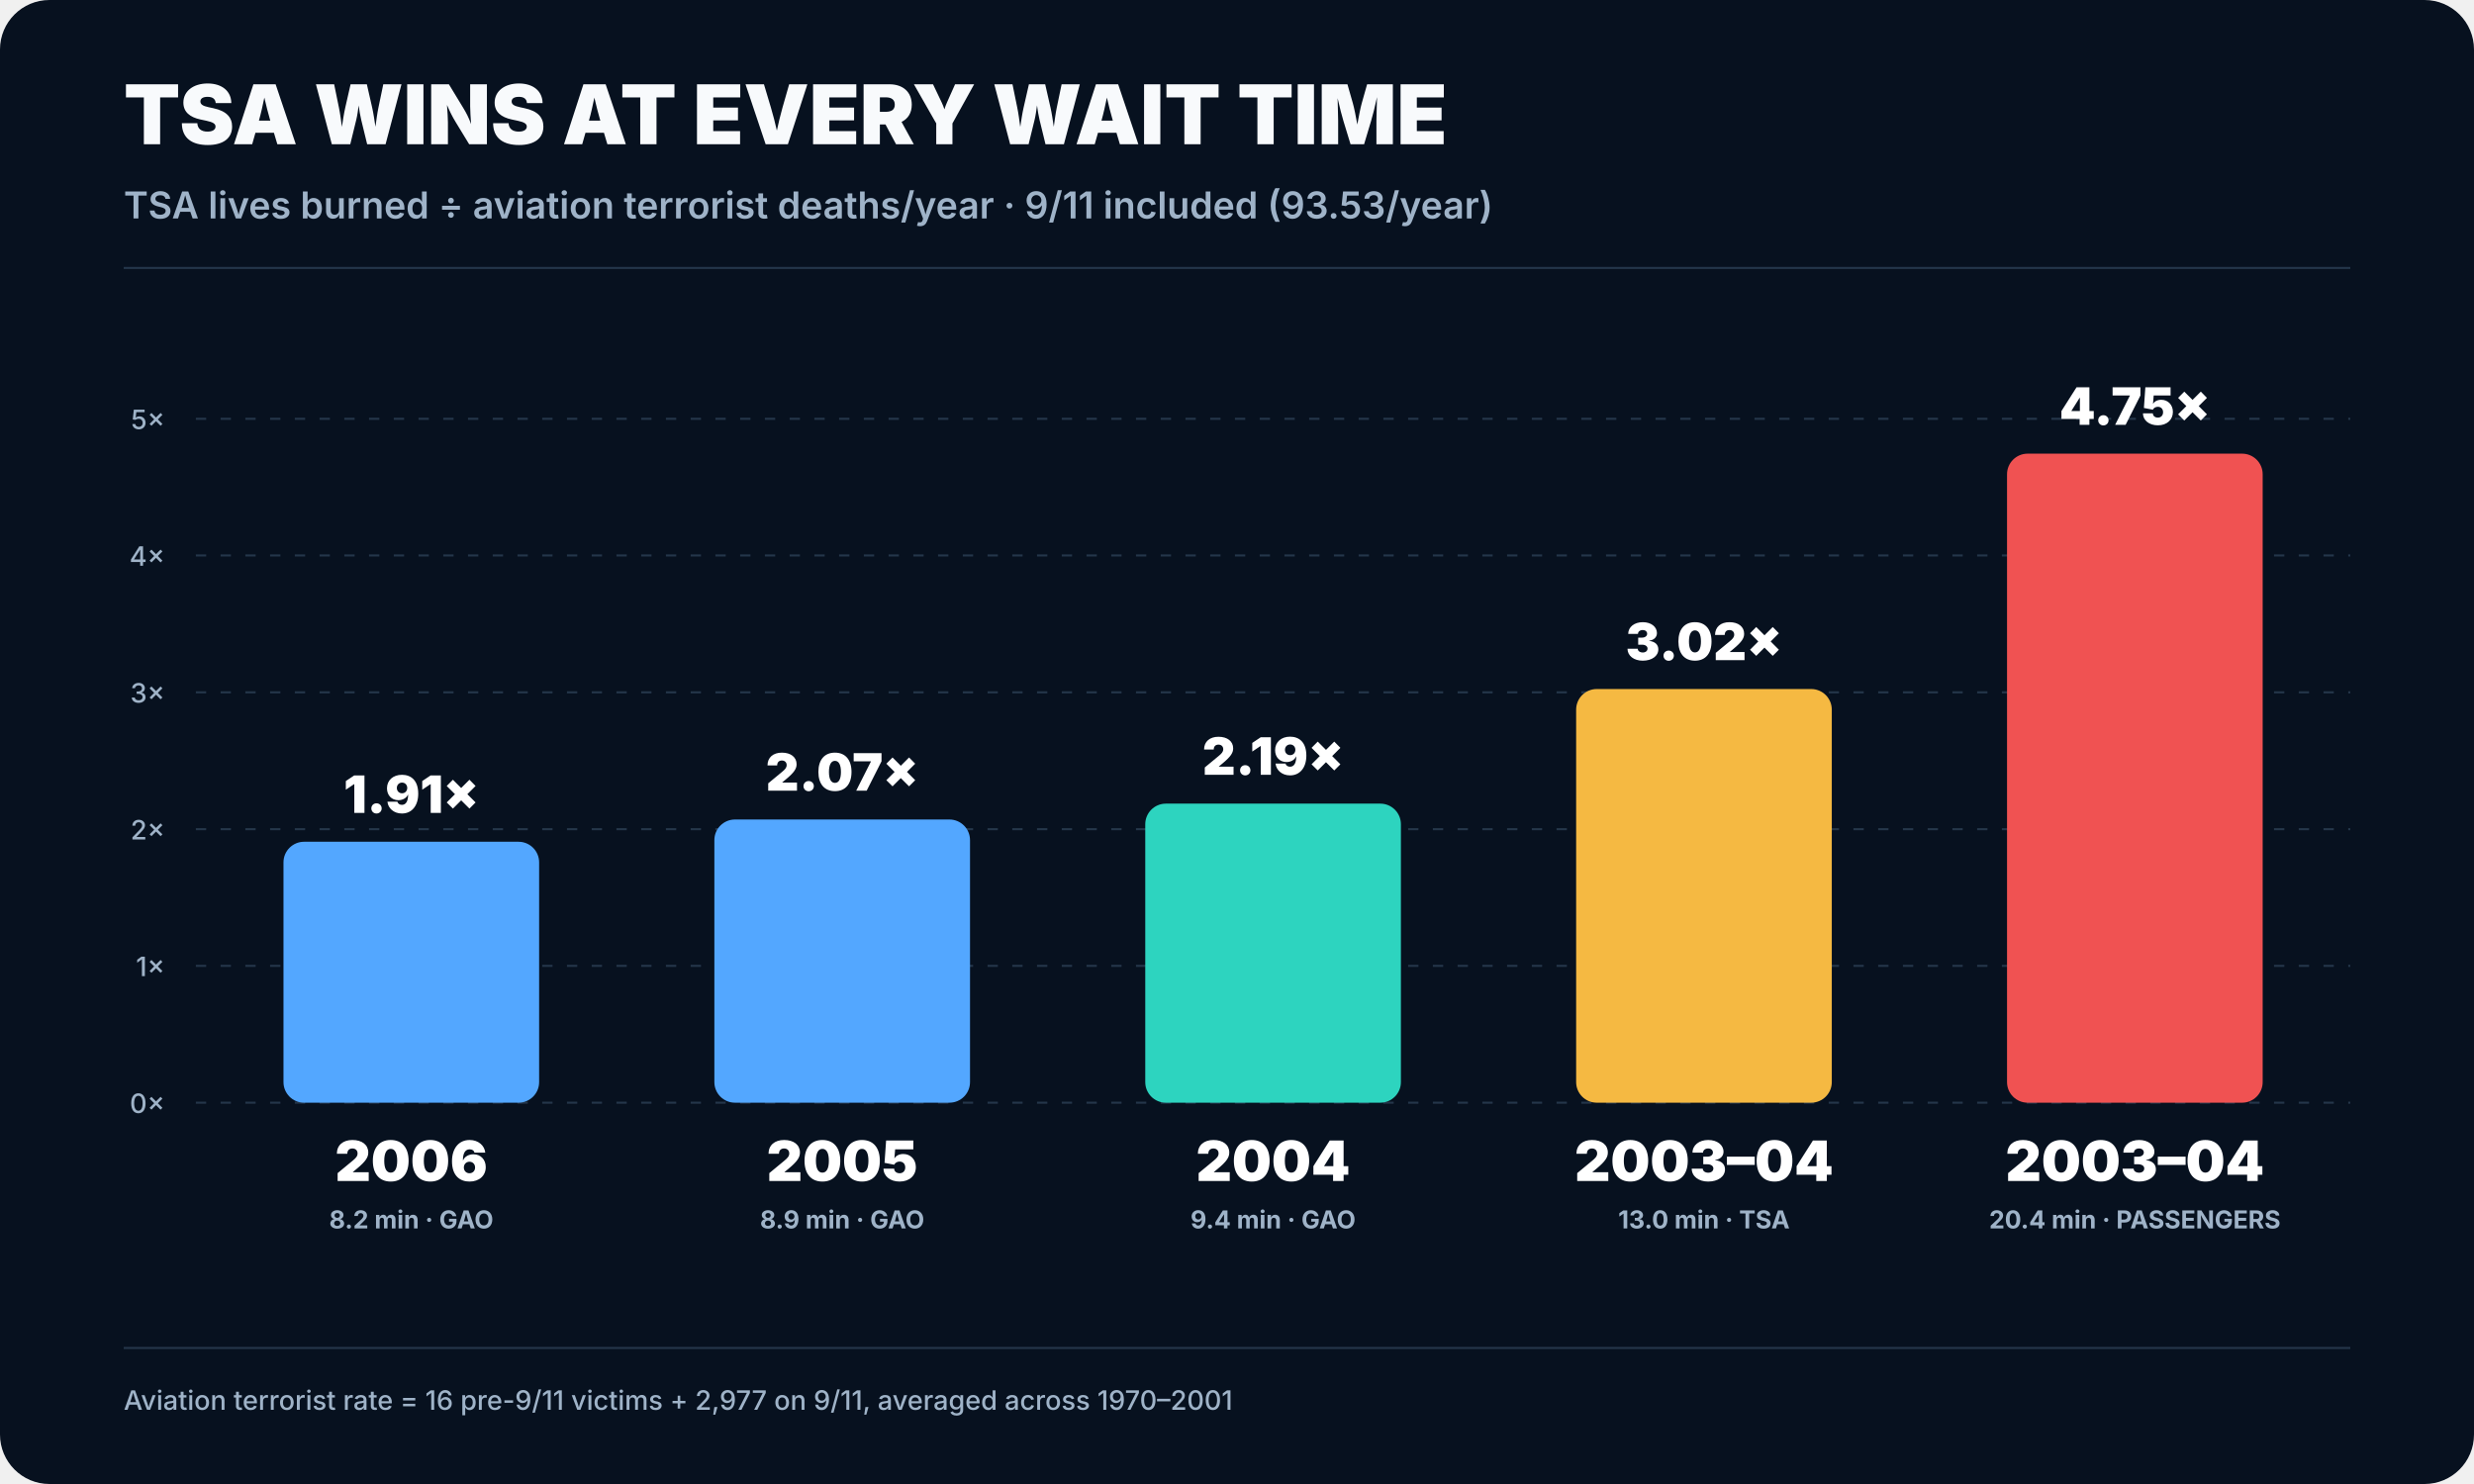
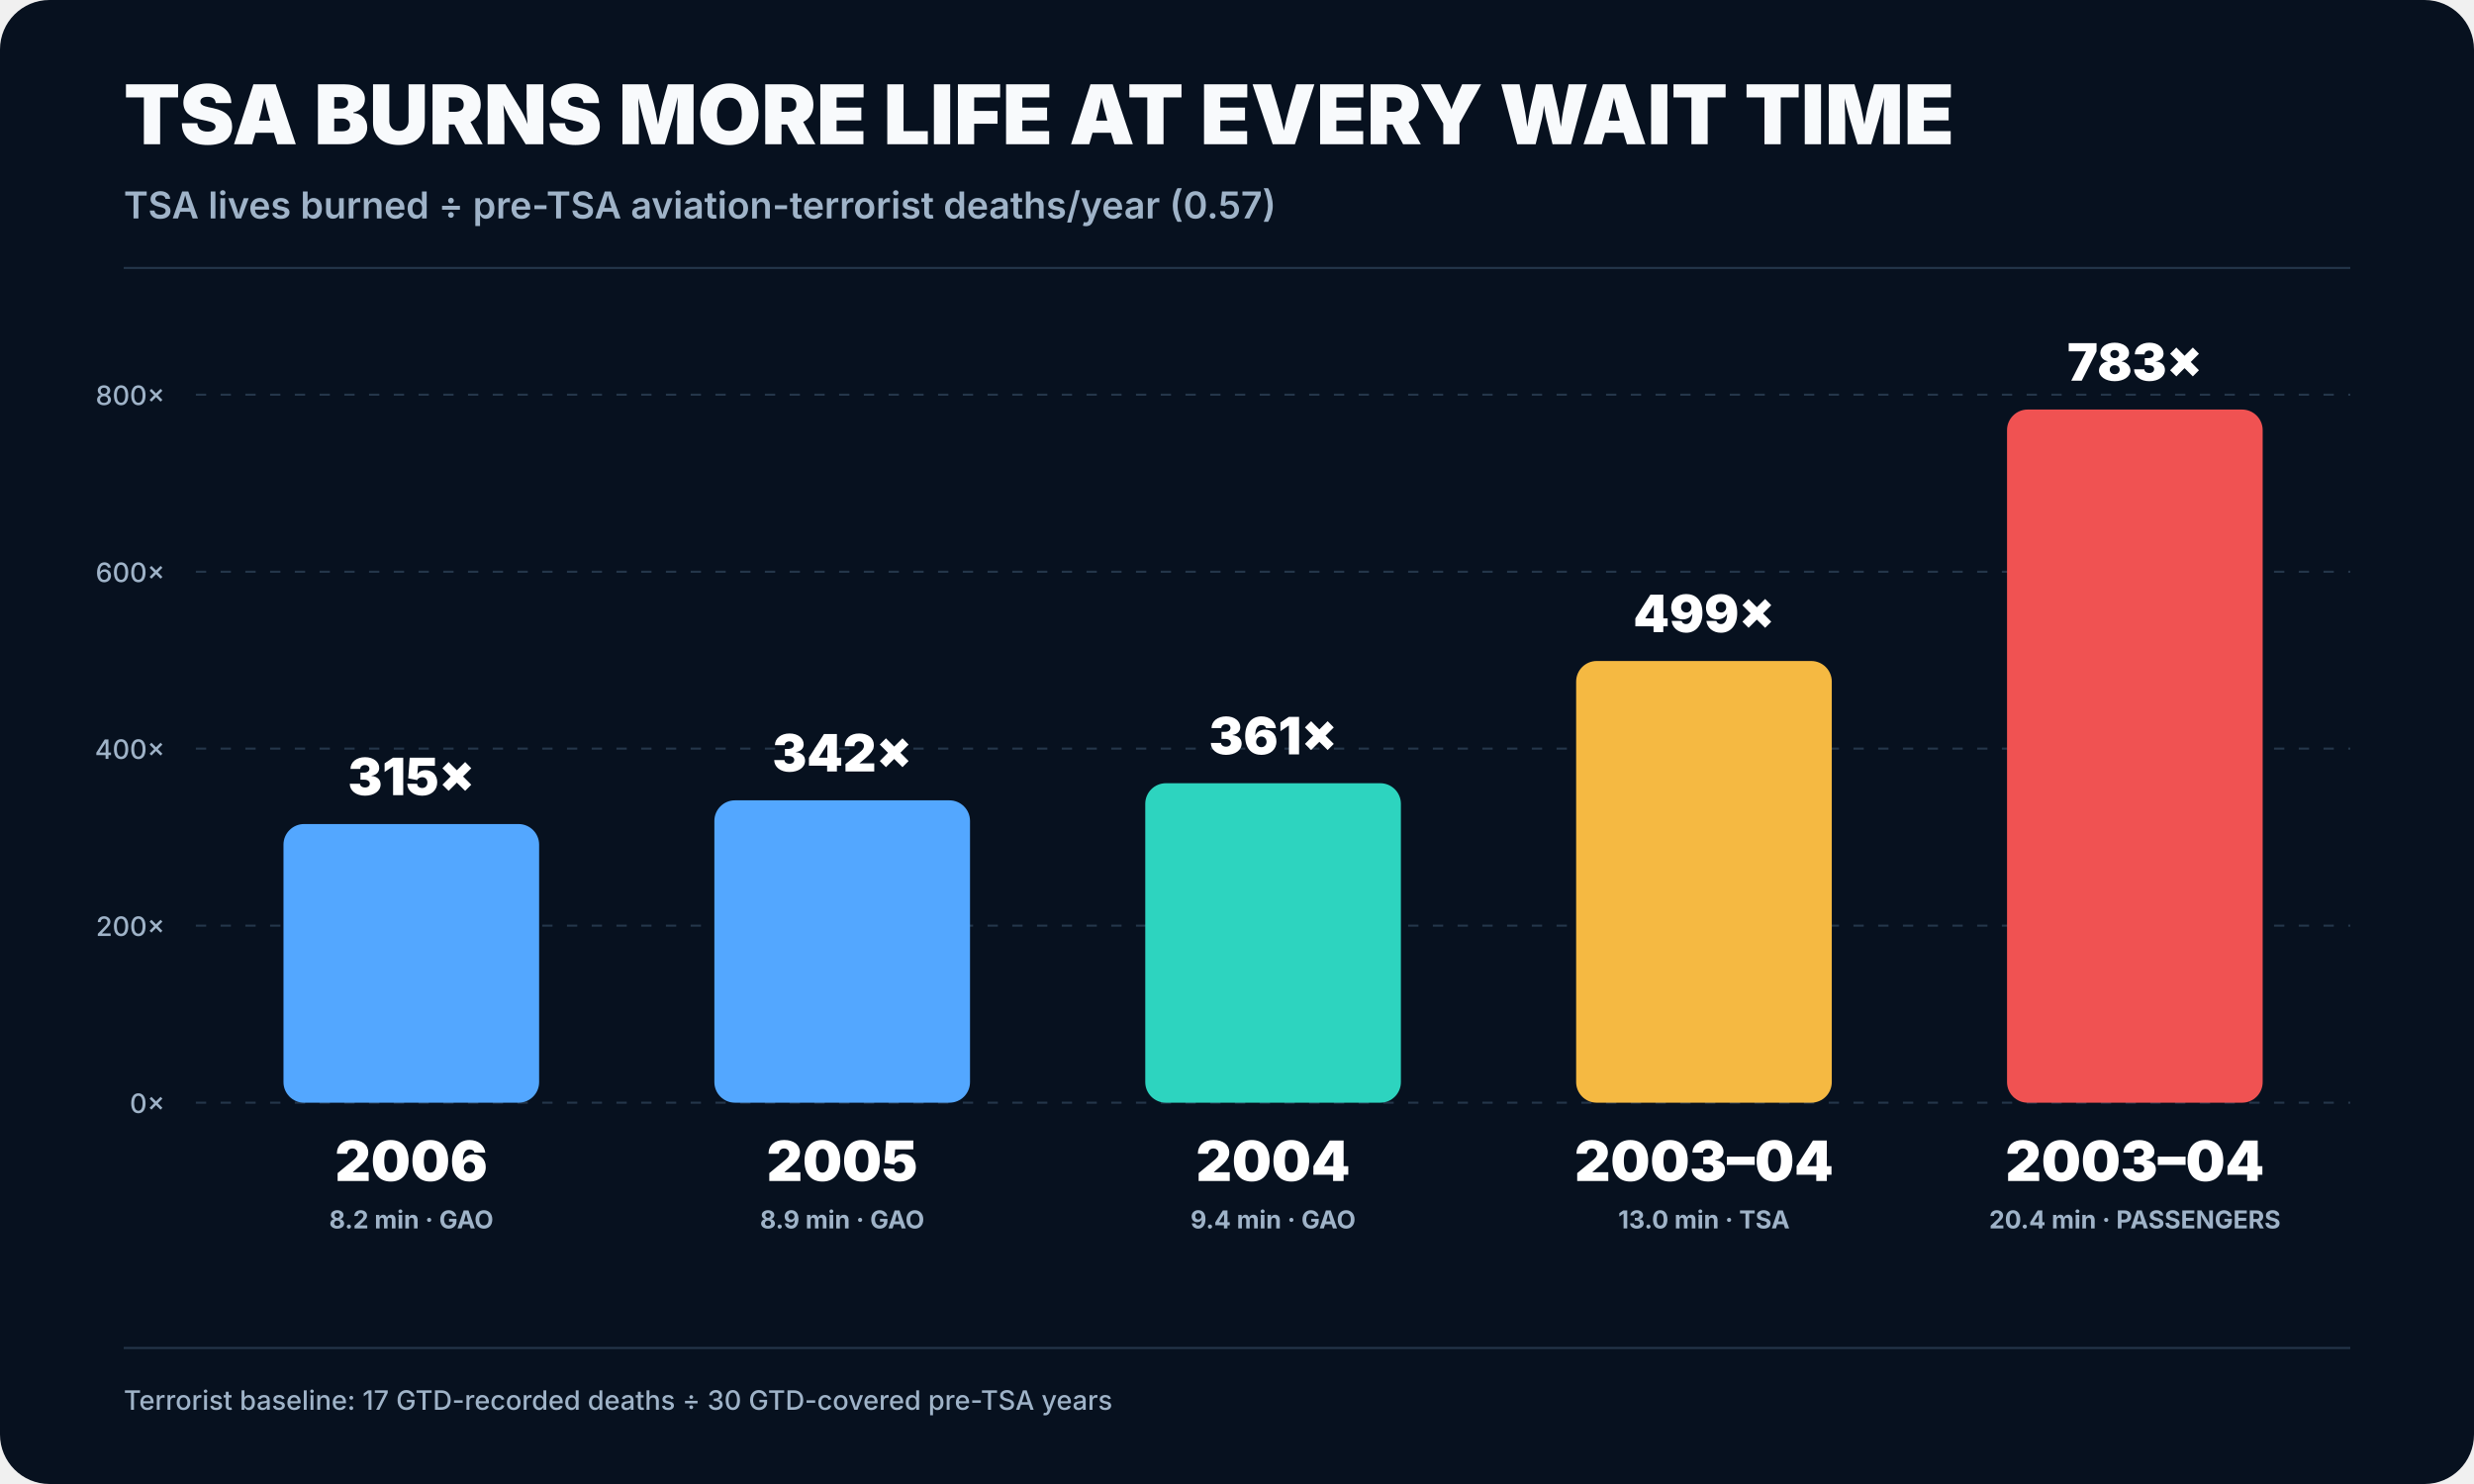
<svg xmlns="http://www.w3.org/2000/svg" width="1200" height="720" viewBox="0 0 1200 720" role="img" aria-labelledby="title desc">
  <rect width="1200" height="720" rx="24" fill="#07111f" />
-   <text x="60" y="70" fill="#f8fafc" font-family="Inter, ui-sans-serif, system-ui, -apple-system, BlinkMacSystemFont, Segoe UI, sans-serif" font-size="40" font-weight="900">TSA WINS AT EVERY WAIT TIME</text>
-   <text x="60" y="106" fill="#9fb3c8" font-family="Inter, ui-sans-serif, system-ui, -apple-system, BlinkMacSystemFont, Segoe UI, sans-serif" font-size="18" font-weight="600">TSA lives burned ÷ aviation terrorist deaths/year · 9/11 included (93.53/year)</text>
+   <text x="60" y="70" fill="#f8fafc" font-family="Inter, ui-sans-serif, system-ui, -apple-system, BlinkMacSystemFont, Segoe UI, sans-serif" font-size="40" font-weight="900">TSA BURNS MORE LIFE AT EVERY WAIT TIME</text>
+   <text x="60" y="106" fill="#9fb3c8" font-family="Inter, ui-sans-serif, system-ui, -apple-system, BlinkMacSystemFont, Segoe UI, sans-serif" font-size="18" font-weight="600">TSA lives burned ÷ pre-TSA aviation-terrorist deaths/year (0.57)</text>
  <line x1="60" y1="130" x2="1140" y2="130" stroke="#24364a" />
  <line x1="95" y1="535.0" x2="1140" y2="535.0" stroke="#24364a" stroke-dasharray="5 7" />
  <text x="80.0" y="540.0" fill="#9fb3c8" text-anchor="end" font-family="Inter, ui-sans-serif, system-ui, -apple-system, BlinkMacSystemFont, Segoe UI, sans-serif" font-size="13" font-weight="500">0×</text>
-   <line x1="95" y1="468.6" x2="1140" y2="468.6" stroke="#24364a" stroke-dasharray="5 7" />
-   <text x="80.0" y="473.6" fill="#9fb3c8" text-anchor="end" font-family="Inter, ui-sans-serif, system-ui, -apple-system, BlinkMacSystemFont, Segoe UI, sans-serif" font-size="13" font-weight="500">1×</text>
-   <line x1="95" y1="402.3" x2="1140" y2="402.3" stroke="#24364a" stroke-dasharray="5 7" />
-   <text x="80.0" y="407.3" fill="#9fb3c8" text-anchor="end" font-family="Inter, ui-sans-serif, system-ui, -apple-system, BlinkMacSystemFont, Segoe UI, sans-serif" font-size="13" font-weight="500">2×</text>
-   <line x1="95" y1="335.9" x2="1140" y2="335.9" stroke="#24364a" stroke-dasharray="5 7" />
-   <text x="80.0" y="340.9" fill="#9fb3c8" text-anchor="end" font-family="Inter, ui-sans-serif, system-ui, -apple-system, BlinkMacSystemFont, Segoe UI, sans-serif" font-size="13" font-weight="500">3×</text>
-   <line x1="95" y1="269.5" x2="1140" y2="269.5" stroke="#24364a" stroke-dasharray="5 7" />
-   <text x="80.0" y="274.5" fill="#9fb3c8" text-anchor="end" font-family="Inter, ui-sans-serif, system-ui, -apple-system, BlinkMacSystemFont, Segoe UI, sans-serif" font-size="13" font-weight="500">4×</text>
-   <line x1="95" y1="203.2" x2="1140" y2="203.2" stroke="#24364a" stroke-dasharray="5 7" />
-   <text x="80.0" y="208.2" fill="#9fb3c8" text-anchor="end" font-family="Inter, ui-sans-serif, system-ui, -apple-system, BlinkMacSystemFont, Segoe UI, sans-serif" font-size="13" font-weight="500">5×</text>
-   <rect x="137.5" y="408.4" width="124" height="126.6" rx="10" fill="#53a7ff" />
-   <text x="199.5" y="394.4" fill="#ffffff" text-anchor="middle" font-family="Inter, ui-sans-serif, system-ui, -apple-system, BlinkMacSystemFont, Segoe UI, sans-serif" font-size="25" font-weight="900">1.91×</text>
+   <line x1="95" y1="449.1" x2="1140" y2="449.1" stroke="#24364a" stroke-dasharray="5 7" />
+   <text x="80.0" y="454.1" fill="#9fb3c8" text-anchor="end" font-family="Inter, ui-sans-serif, system-ui, -apple-system, BlinkMacSystemFont, Segoe UI, sans-serif" font-size="13" font-weight="500">200×</text>
+   <line x1="95" y1="363.2" x2="1140" y2="363.2" stroke="#24364a" stroke-dasharray="5 7" />
+   <text x="80.0" y="368.2" fill="#9fb3c8" text-anchor="end" font-family="Inter, ui-sans-serif, system-ui, -apple-system, BlinkMacSystemFont, Segoe UI, sans-serif" font-size="13" font-weight="500">400×</text>
+   <line x1="95" y1="277.4" x2="1140" y2="277.4" stroke="#24364a" stroke-dasharray="5 7" />
+   <text x="80.0" y="282.4" fill="#9fb3c8" text-anchor="end" font-family="Inter, ui-sans-serif, system-ui, -apple-system, BlinkMacSystemFont, Segoe UI, sans-serif" font-size="13" font-weight="500">600×</text>
+   <line x1="95" y1="191.5" x2="1140" y2="191.5" stroke="#24364a" stroke-dasharray="5 7" />
+   <text x="80.0" y="196.5" fill="#9fb3c8" text-anchor="end" font-family="Inter, ui-sans-serif, system-ui, -apple-system, BlinkMacSystemFont, Segoe UI, sans-serif" font-size="13" font-weight="500">800×</text>
+   <rect x="137.5" y="399.8" width="124" height="135.2" rx="10" fill="#53a7ff" />
+   <text x="199.5" y="385.8" fill="#ffffff" text-anchor="middle" font-family="Inter, ui-sans-serif, system-ui, -apple-system, BlinkMacSystemFont, Segoe UI, sans-serif" font-size="25" font-weight="900">315×</text>
  <text x="199.5" y="573.0" fill="#ffffff" text-anchor="middle" font-family="Inter, ui-sans-serif, system-ui, -apple-system, BlinkMacSystemFont, Segoe UI, sans-serif" font-size="27" font-weight="900">2006</text>
  <text x="199.5" y="596.0" fill="#9fb3c8" text-anchor="middle" font-family="Inter, ui-sans-serif, system-ui, -apple-system, BlinkMacSystemFont, Segoe UI, sans-serif" font-size="12" font-weight="700">8.2 min · GAO</text>
-   <rect x="346.5" y="397.6" width="124" height="137.4" rx="10" fill="#53a7ff" />
-   <text x="408.5" y="383.6" fill="#ffffff" text-anchor="middle" font-family="Inter, ui-sans-serif, system-ui, -apple-system, BlinkMacSystemFont, Segoe UI, sans-serif" font-size="25" font-weight="900">2.07×</text>
+   <rect x="346.5" y="388.3" width="124" height="146.7" rx="10" fill="#53a7ff" />
+   <text x="408.5" y="374.3" fill="#ffffff" text-anchor="middle" font-family="Inter, ui-sans-serif, system-ui, -apple-system, BlinkMacSystemFont, Segoe UI, sans-serif" font-size="25" font-weight="900">342×</text>
  <text x="408.5" y="573.0" fill="#ffffff" text-anchor="middle" font-family="Inter, ui-sans-serif, system-ui, -apple-system, BlinkMacSystemFont, Segoe UI, sans-serif" font-size="27" font-weight="900">2005</text>
  <text x="408.5" y="596.0" fill="#9fb3c8" text-anchor="middle" font-family="Inter, ui-sans-serif, system-ui, -apple-system, BlinkMacSystemFont, Segoe UI, sans-serif" font-size="12" font-weight="700">8.9 min · GAO</text>
-   <rect x="555.5" y="389.9" width="124" height="145.1" rx="10" fill="#2dd4bf" />
-   <text x="617.5" y="375.9" fill="#ffffff" text-anchor="middle" font-family="Inter, ui-sans-serif, system-ui, -apple-system, BlinkMacSystemFont, Segoe UI, sans-serif" font-size="25" font-weight="900">2.19×</text>
+   <rect x="555.5" y="380.0" width="124" height="155.0" rx="10" fill="#2dd4bf" />
+   <text x="617.5" y="366.0" fill="#ffffff" text-anchor="middle" font-family="Inter, ui-sans-serif, system-ui, -apple-system, BlinkMacSystemFont, Segoe UI, sans-serif" font-size="25" font-weight="900">361×</text>
  <text x="617.5" y="573.0" fill="#ffffff" text-anchor="middle" font-family="Inter, ui-sans-serif, system-ui, -apple-system, BlinkMacSystemFont, Segoe UI, sans-serif" font-size="27" font-weight="900">2004</text>
  <text x="617.5" y="596.0" fill="#9fb3c8" text-anchor="middle" font-family="Inter, ui-sans-serif, system-ui, -apple-system, BlinkMacSystemFont, Segoe UI, sans-serif" font-size="12" font-weight="700">9.4 min · GAO</text>
-   <rect x="764.5" y="334.3" width="124" height="200.7" rx="10" fill="#f5b942" />
-   <text x="826.5" y="320.3" fill="#ffffff" text-anchor="middle" font-family="Inter, ui-sans-serif, system-ui, -apple-system, BlinkMacSystemFont, Segoe UI, sans-serif" font-size="25" font-weight="900">3.02×</text>
+   <rect x="764.5" y="320.7" width="124" height="214.3" rx="10" fill="#f5b942" />
+   <text x="826.5" y="306.7" fill="#ffffff" text-anchor="middle" font-family="Inter, ui-sans-serif, system-ui, -apple-system, BlinkMacSystemFont, Segoe UI, sans-serif" font-size="25" font-weight="900">499×</text>
  <text x="826.5" y="573.0" fill="#ffffff" text-anchor="middle" font-family="Inter, ui-sans-serif, system-ui, -apple-system, BlinkMacSystemFont, Segoe UI, sans-serif" font-size="27" font-weight="900">2003–04</text>
  <text x="826.5" y="596.0" fill="#9fb3c8" text-anchor="middle" font-family="Inter, ui-sans-serif, system-ui, -apple-system, BlinkMacSystemFont, Segoe UI, sans-serif" font-size="12" font-weight="700">13.0 min · TSA</text>
-   <rect x="973.5" y="220.1" width="124" height="314.9" rx="10" fill="#f05252" />
-   <text x="1035.5" y="206.1" fill="#ffffff" text-anchor="middle" font-family="Inter, ui-sans-serif, system-ui, -apple-system, BlinkMacSystemFont, Segoe UI, sans-serif" font-size="25" font-weight="900">4.75×</text>
+   <rect x="973.5" y="198.7" width="124" height="336.3" rx="10" fill="#f05252" />
+   <text x="1035.5" y="184.7" fill="#ffffff" text-anchor="middle" font-family="Inter, ui-sans-serif, system-ui, -apple-system, BlinkMacSystemFont, Segoe UI, sans-serif" font-size="25" font-weight="900">783×</text>
  <text x="1035.5" y="573.0" fill="#ffffff" text-anchor="middle" font-family="Inter, ui-sans-serif, system-ui, -apple-system, BlinkMacSystemFont, Segoe UI, sans-serif" font-size="27" font-weight="900">2003–04</text>
  <text x="1035.5" y="596.0" fill="#9fb3c8" text-anchor="middle" font-family="Inter, ui-sans-serif, system-ui, -apple-system, BlinkMacSystemFont, Segoe UI, sans-serif" font-size="12" font-weight="700">20.4 min · PASSENGERS</text>
  <line x1="60" y1="654" x2="1140" y2="654" stroke="#24364a" />
-   <text x="60.0" y="684.0" fill="#9fb3c8" text-anchor="start" font-family="Inter, ui-sans-serif, system-ui, -apple-system, BlinkMacSystemFont, Segoe UI, sans-serif" font-size="13" font-weight="500">Aviation terrorist rate = 16 pre-9/11 victims + 2,977 on 9/11, averaged across 1970–2001</text>
+   <text x="60.0" y="684.0" fill="#9fb3c8" text-anchor="start" font-family="Inter, ui-sans-serif, system-ui, -apple-system, BlinkMacSystemFont, Segoe UI, sans-serif" font-size="13" font-weight="500">Terrorist baseline: 17 GTD-recorded deaths ÷ 30 GTD-covered pre-TSA years</text>
</svg>
